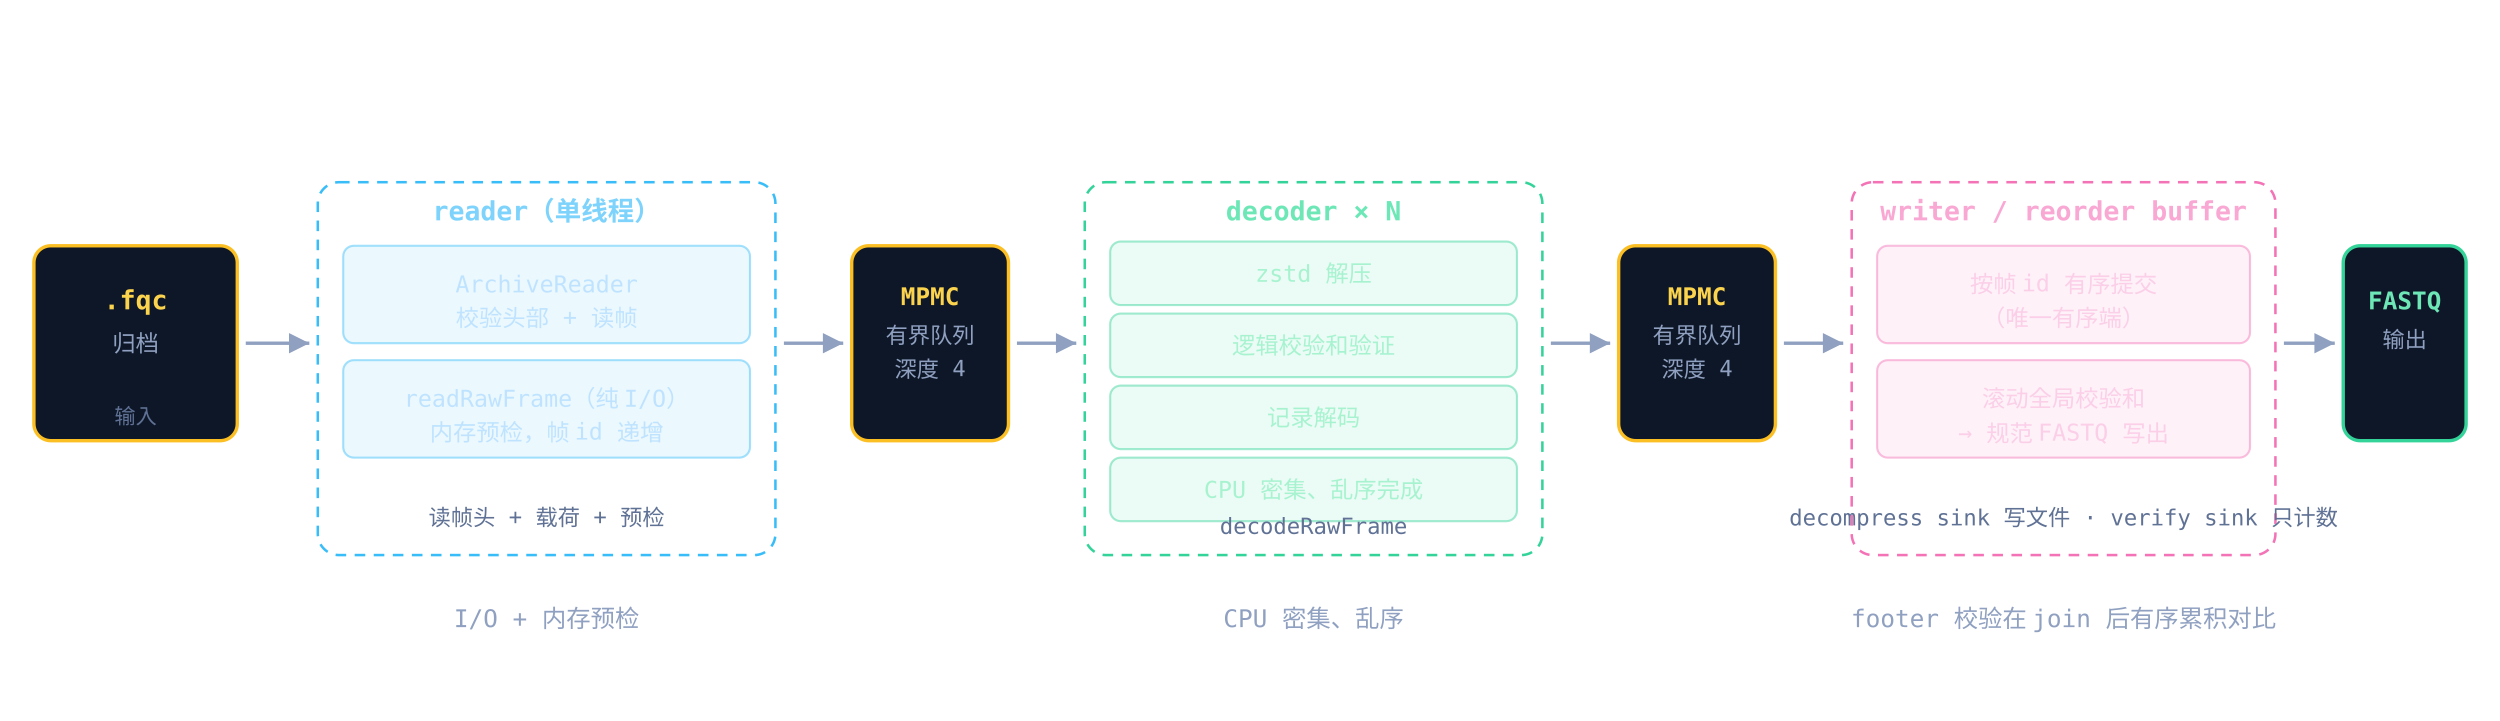
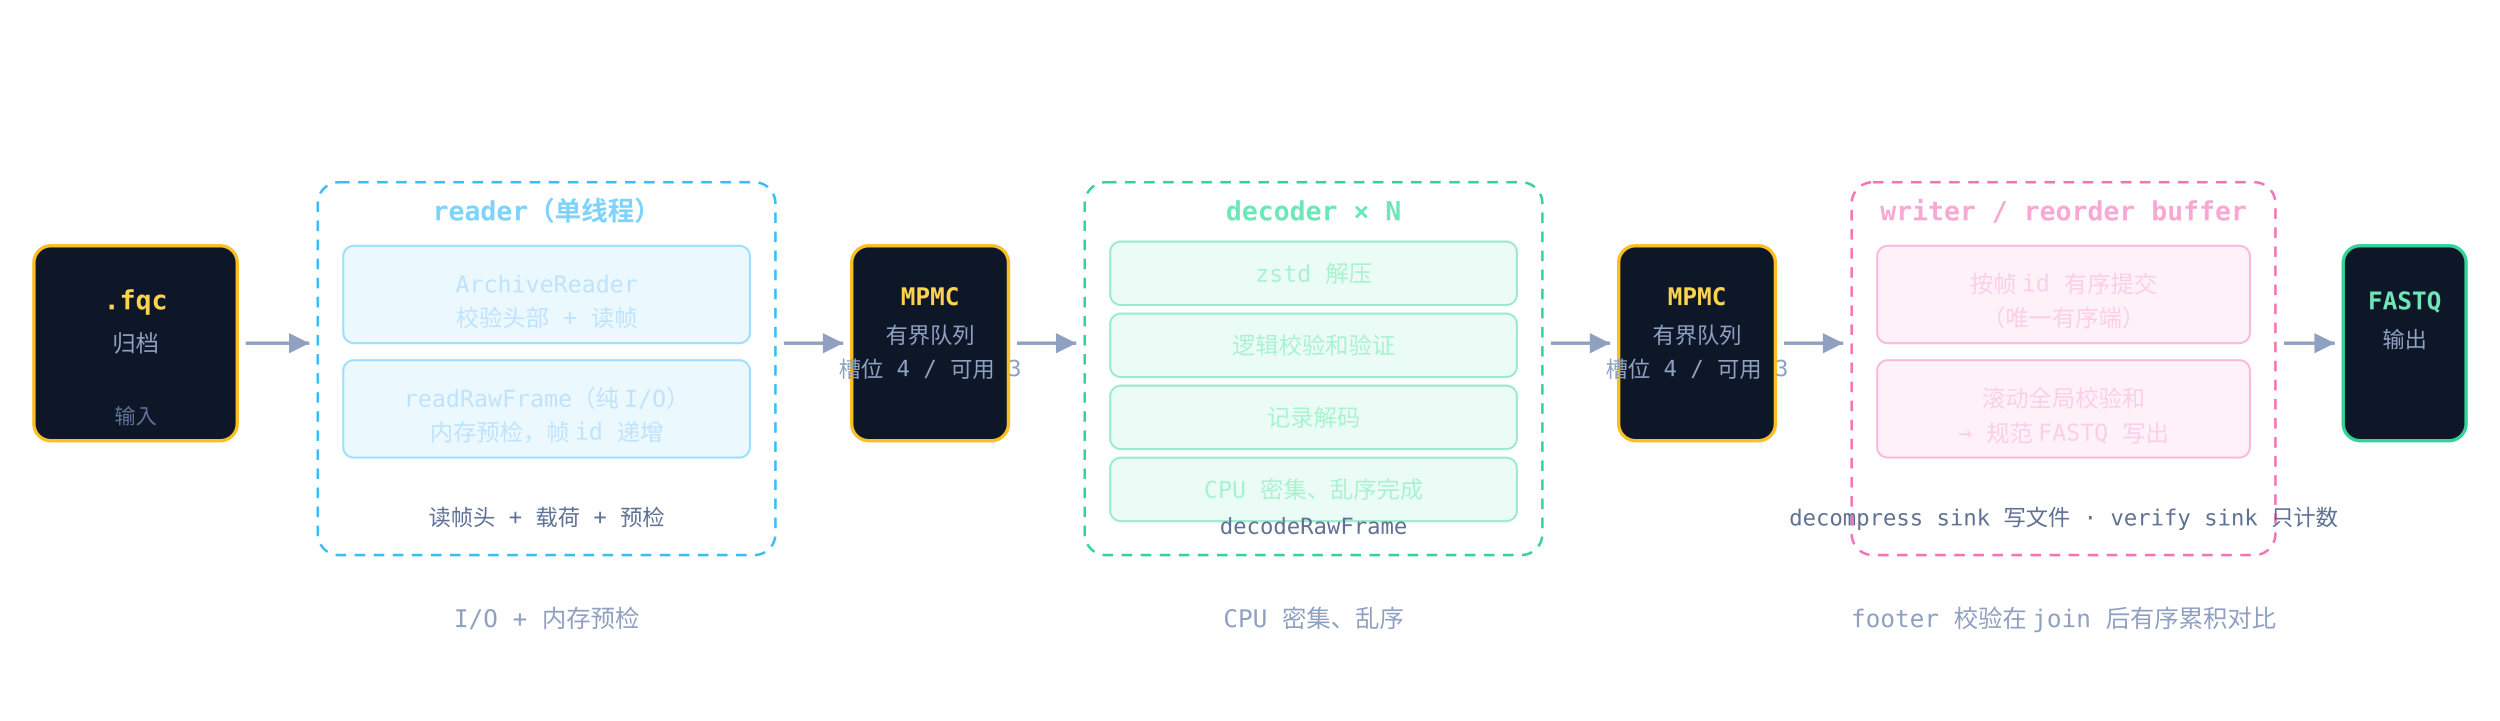
<svg xmlns="http://www.w3.org/2000/svg" viewBox="0 0 1180 340" font-family="ui-monospace, 'SF Mono', 'Cascadia Code', Consolas, monospace">
  <defs>
    <marker id="arrd" markerWidth="8" markerHeight="8" refX="6" refY="3" orient="auto">
      <path d="M0,0 L6,3 L0,6 Z" fill="#8fa0c0" />
    </marker>
  </defs>
  <rect x="16" y="116" width="96" height="92" rx="8" fill="#0e1728" stroke="#fbbf24" stroke-width="1.6" />
  <text x="64" y="146" text-anchor="middle" fill="#fcd34d" font-size="12.5" font-weight="700">.fqc</text>
  <text x="64" y="166" text-anchor="middle" fill="#8fa0c0" font-size="11">归档</text>
  <text x="64" y="200" text-anchor="middle" fill="#5f7194" font-size="10">输入</text>
  <line x1="116" y1="162" x2="146" y2="162" stroke="#8fa0c0" stroke-width="1.6" marker-end="url(#arrd)" />
  <rect x="150" y="86" width="216" height="176" rx="10" fill="none" stroke="#38bdf8" stroke-width="1.2" stroke-dasharray="5,4" />
  <text x="258" y="104" text-anchor="middle" fill="#7dd3fc" font-size="12.5" font-weight="700">reader（单线程）</text>
  <rect x="162" y="116" width="192" height="46" rx="5" fill="rgba(56,189,248,0.10)" stroke="rgba(56,189,248,0.45)" />
  <text x="258" y="138" text-anchor="middle" fill="#bfe3ff" font-size="11">ArchiveReader</text>
  <text x="258" y="154" text-anchor="middle" fill="#bfe3ff" font-size="11">校验头部 + 读帧</text>
  <rect x="162" y="170" width="192" height="46" rx="5" fill="rgba(56,189,248,0.10)" stroke="rgba(56,189,248,0.45)" />
  <text x="258" y="192" text-anchor="middle" fill="#bfe3ff" font-size="11">readRawFrame（纯 I/O）</text>
  <text x="258" y="208" text-anchor="middle" fill="#bfe3ff" font-size="11">内存预检，帧 id 递增</text>
  <text x="258" y="248" text-anchor="middle" fill="#5f7194" font-size="10.5">读帧头 + 载荷 + 预检</text>
  <line x1="370" y1="162" x2="398" y2="162" stroke="#8fa0c0" stroke-width="1.6" marker-end="url(#arrd)" />
  <rect x="402" y="116" width="74" height="92" rx="8" fill="#0e1728" stroke="#fbbf24" stroke-width="1.6" />
  <text x="439" y="144" text-anchor="middle" fill="#fcd34d" font-size="11.5" font-weight="700">MPMC</text>
  <text x="439" y="162" text-anchor="middle" fill="#8fa0c0" font-size="10.5">有界队列</text>
-   <text x="439" y="178" text-anchor="middle" fill="#8fa0c0" font-size="10.5">深度 4</text>
+   <text x="439" y="178" text-anchor="middle" fill="#8fa0c0" font-size="10.5">槽位 4 / 可用 3</text>
  <line x1="480" y1="162" x2="508" y2="162" stroke="#8fa0c0" stroke-width="1.6" marker-end="url(#arrd)" />
  <rect x="512" y="86" width="216" height="176" rx="10" fill="none" stroke="#34d399" stroke-width="1.2" stroke-dasharray="5,4" />
  <text x="620" y="104" text-anchor="middle" fill="#6ee7b7" font-size="12.5" font-weight="700">decoder × N</text>
  <rect x="524" y="114" width="192" height="30" rx="5" fill="rgba(52,211,153,0.10)" stroke="rgba(52,211,153,0.45)" />
  <text x="620" y="133" text-anchor="middle" fill="#a7f3d0" font-size="11">zstd 解压</text>
  <rect x="524" y="148" width="192" height="30" rx="5" fill="rgba(52,211,153,0.10)" stroke="rgba(52,211,153,0.45)" />
  <text x="620" y="167" text-anchor="middle" fill="#a7f3d0" font-size="11">逻辑校验和验证</text>
  <rect x="524" y="182" width="192" height="30" rx="5" fill="rgba(52,211,153,0.10)" stroke="rgba(52,211,153,0.45)" />
  <text x="620" y="201" text-anchor="middle" fill="#a7f3d0" font-size="11">记录解码</text>
  <rect x="524" y="216" width="192" height="30" rx="5" fill="rgba(52,211,153,0.10)" stroke="rgba(52,211,153,0.45)" />
  <text x="620" y="235" text-anchor="middle" fill="#a7f3d0" font-size="11">CPU 密集、乱序完成</text>
  <text x="620" y="252" text-anchor="middle" fill="#5f7194" font-size="10.5">decodeRawFrame</text>
  <line x1="732" y1="162" x2="760" y2="162" stroke="#8fa0c0" stroke-width="1.6" marker-end="url(#arrd)" />
  <rect x="764" y="116" width="74" height="92" rx="8" fill="#0e1728" stroke="#fbbf24" stroke-width="1.6" />
  <text x="801" y="144" text-anchor="middle" fill="#fcd34d" font-size="11.5" font-weight="700">MPMC</text>
  <text x="801" y="162" text-anchor="middle" fill="#8fa0c0" font-size="10.5">有界队列</text>
-   <text x="801" y="178" text-anchor="middle" fill="#8fa0c0" font-size="10.5">深度 4</text>
+   <text x="801" y="178" text-anchor="middle" fill="#8fa0c0" font-size="10.5">槽位 4 / 可用 3</text>
  <line x1="842" y1="162" x2="870" y2="162" stroke="#8fa0c0" stroke-width="1.6" marker-end="url(#arrd)" />
  <rect x="874" y="86" width="200" height="176" rx="10" fill="none" stroke="#f472b6" stroke-width="1.2" stroke-dasharray="5,4" />
  <text x="974" y="104" text-anchor="middle" fill="#f9a8d4" font-size="12.5" font-weight="700">writer / reorder buffer</text>
  <rect x="886" y="116" width="176" height="46" rx="5" fill="rgba(244,114,182,0.10)" stroke="rgba(244,114,182,0.45)" />
  <text x="974" y="138" text-anchor="middle" fill="#fbcfe8" font-size="11">按帧 id 有序提交</text>
  <text x="974" y="154" text-anchor="middle" fill="#fbcfe8" font-size="11">（唯一有序端）</text>
  <rect x="886" y="170" width="176" height="46" rx="5" fill="rgba(244,114,182,0.10)" stroke="rgba(244,114,182,0.45)" />
  <text x="974" y="192" text-anchor="middle" fill="#fbcfe8" font-size="11">滚动全局校验和</text>
  <text x="974" y="208" text-anchor="middle" fill="#fbcfe8" font-size="11">→ 规范 FASTQ 写出</text>
  <text x="974" y="248" text-anchor="middle" fill="#5f7194" font-size="10.5">decompress sink 写文件 · verify sink 只计数</text>
  <line x1="1078" y1="162" x2="1102" y2="162" stroke="#8fa0c0" stroke-width="1.6" marker-end="url(#arrd)" />
  <rect x="1106" y="116" width="58" height="92" rx="8" fill="#0e1728" stroke="#34d399" stroke-width="1.6" />
  <text x="1135" y="146" text-anchor="middle" fill="#6ee7b7" font-size="11.5" font-weight="700">FASTQ</text>
  <text x="1135" y="164" text-anchor="middle" fill="#8fa0c0" font-size="10.5">输出</text>
  <text x="258" y="296" text-anchor="middle" fill="#8fa0c0" font-size="11.5">I/O + 内存预检</text>
  <text x="620" y="296" text-anchor="middle" fill="#8fa0c0" font-size="11.5">CPU 密集、乱序</text>
  <text x="974" y="296" text-anchor="middle" fill="#8fa0c0" font-size="11.5">footer 校验在 join 后有序累积对比</text>
</svg>
